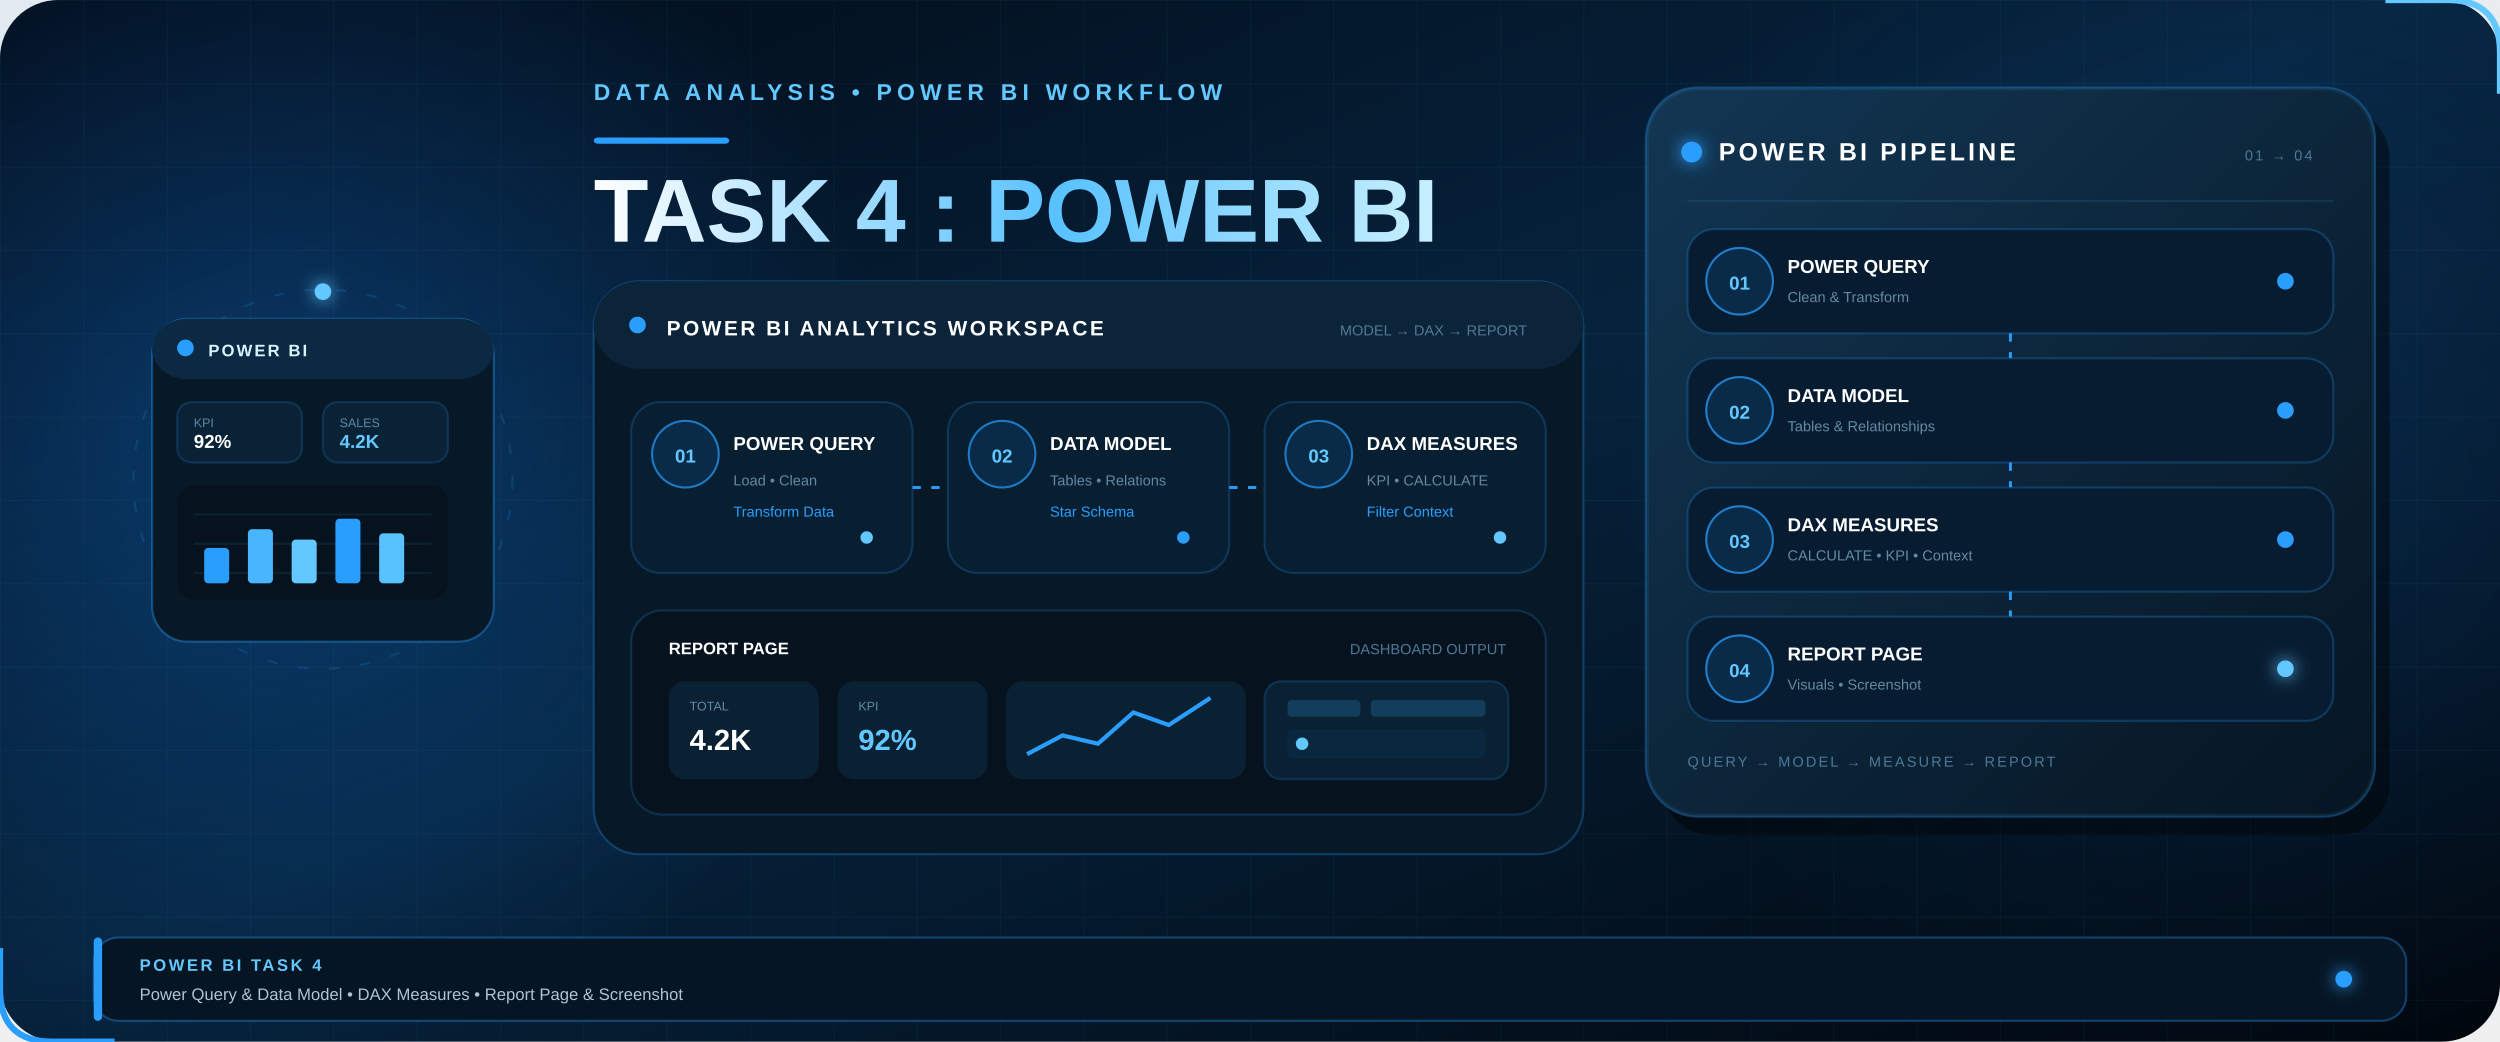
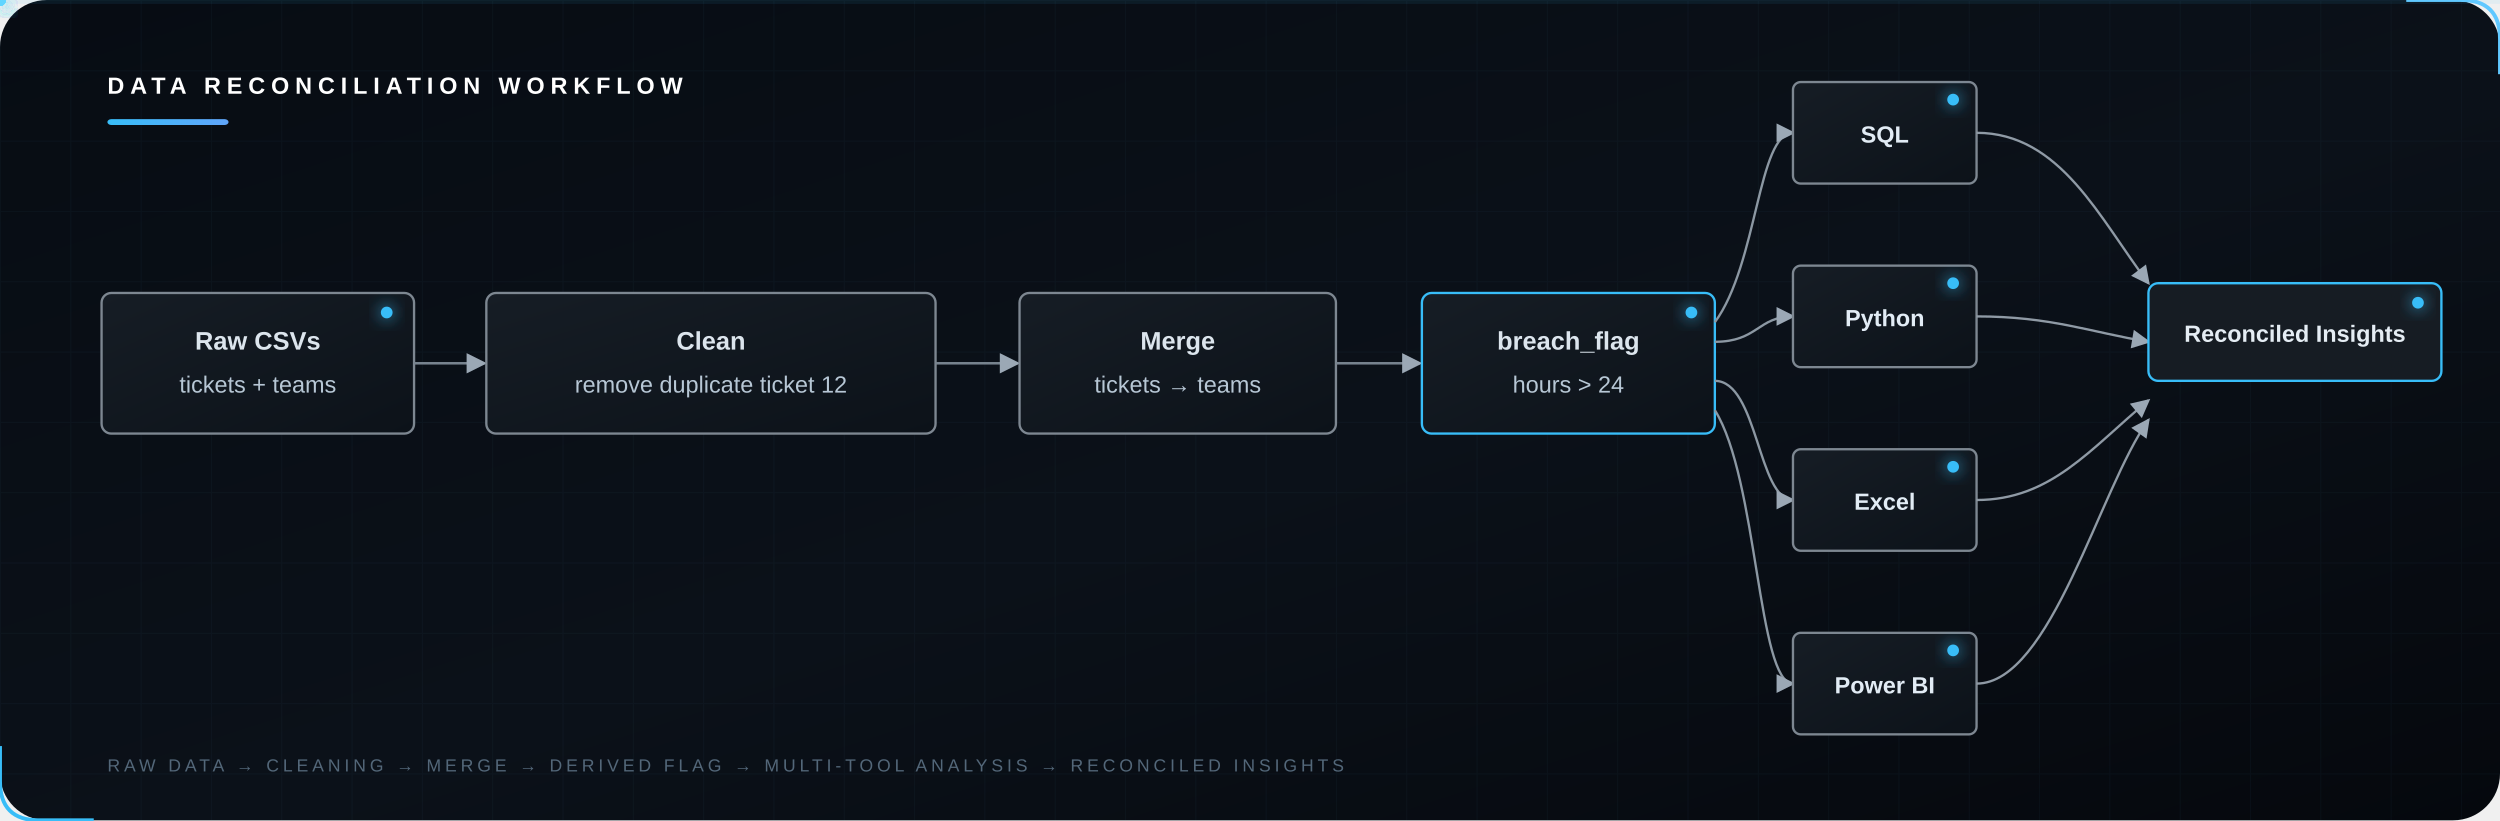
- <svg xmlns="http://www.w3.org/2000/svg" width="1200" height="500" viewBox="0 0 1200 500">
+ <svg xmlns="http://www.w3.org/2000/svg" width="1280" height="420" viewBox="0 0 1280 420">
  <defs>
    <linearGradient id="bg" x1="0" y1="0" x2="1" y2="1">
-       <stop offset="0%" stop-color="#020914" />
-       <stop offset="48%" stop-color="#06233D" />
-       <stop offset="100%" stop-color="#01050B" />
+       <stop offset="0%" stop-color="#070C13" />
+       <stop offset="55%" stop-color="#0B1119" />
+       <stop offset="100%" stop-color="#05080D" />
    </linearGradient>
-     <linearGradient id="titleGrad" x1="0" y1="0" x2="1" y2="0">
-       <stop offset="0%" stop-color="#FFFFFF" />
-       <stop offset="55%" stop-color="#58C2FF" />
-       <stop offset="100%" stop-color="#C8F0FF" />
+     <linearGradient id="box" x1="0" y1="0" x2="1" y2="1">
+       <stop offset="0%" stop-color="#161D25" />
+       <stop offset="100%" stop-color="#0C1219" />
    </linearGradient>
-     <linearGradient id="glass" x1="0" y1="0" x2="1" y2="1">
-       <stop offset="0%" stop-color="#123653" />
-       <stop offset="100%" stop-color="#061522" />
+     <linearGradient id="accent" x1="0" y1="0" x2="1" y2="0">
+       <stop offset="0%" stop-color="#38BDF8" />
+       <stop offset="100%" stop-color="#60A5FA" />
    </linearGradient>
-     <radialGradient id="glow">
-       <stop offset="0%" stop-color="#168BFF" stop-opacity=".30" />
-       <stop offset="100%" stop-color="#168BFF" stop-opacity="0" />
-     </radialGradient>
-     <pattern id="grid" width="40" height="40" patternUnits="userSpaceOnUse">
-       <path d="M40 0H0V40" fill="none" stroke="#63C8FF" stroke-opacity=".045" />
-     </pattern>
-     <filter id="blueGlow" x="-100%" y="-100%" width="300%" height="300%">
+     <filter id="glow" x="-100%" y="-100%" width="300%" height="300%">
      <feGaussianBlur stdDeviation="4" result="blur" />
      <feMerge>
        <feMergeNode in="blur" />
        <feMergeNode in="SourceGraphic" />
      </feMerge>
    </filter>
+     <pattern id="grid" width="36" height="36" patternUnits="userSpaceOnUse">
+       <path d="M36 0H0V36" fill="none" stroke="#5EAFFF" stroke-opacity=".035" />
+     </pattern>
+     <marker id="arrow" markerWidth="8" markerHeight="8" refX="7" refY="4" orient="auto">
+       <path d="M0 0 L8 4 L0 8 Z" fill="#9BA8B5" />
+     </marker>
  </defs>
-   <rect width="1200" height="500" rx="28" fill="url(#bg)" />
-   <circle cx="125" cy="210" r="300" fill="url(#glow)" />
-   <circle cx="1080" cy="220" r="310" fill="url(#glow)" opacity=".45" />
-   <rect width="1200" height="500" rx="28" fill="url(#grid)" />
-   <g transform="translate(55 135)">
-     <circle cx="100" cy="95" r="91" fill="none" stroke="#299EFF" stroke-opacity=".16" stroke-dasharray="5 10">
-       <animateTransform attributeName="transform" type="rotate" from="0 100 95" to="360 100 95" dur="18s" repeatCount="indefinite" />
-     </circle>
-     <rect x="18" y="18" width="164" height="155" rx="17" fill="#071827" stroke="#299EFF" stroke-opacity=".38" />
-     <rect x="18" y="18" width="164" height="29" rx="17" fill="#0B2942" />
-     <circle cx="34" cy="32" r="4" fill="#299EFF" />
-     <text x="45" y="36" fill="#D9F4FF" font-family="Arial" font-size="8" font-weight="800" letter-spacing="1">
-     POWER BI
+   <rect width="1280" height="420" rx="24" fill="url(#bg)" />
+   <rect width="1280" height="420" rx="24" fill="url(#grid)" />
+   <rect x="0" y="0" width="1280" height="2" fill="#38BDF8" opacity=".08">
+     <animate attributeName="y" values="0;418;0" dur="8s" repeatCount="indefinite" />
+   </rect>
+   <text x="55" y="48" fill="#FFFFFF" font-family="Arial" font-size="12" font-weight="700" letter-spacing="3">
+   DATA RECONCILIATION WORKFLOW
+ </text>
+   <rect x="55" y="61" width="62" height="3" rx="2" fill="url(#accent)">
+     <animate attributeName="width" values="30;62;30" dur="2.5s" repeatCount="indefinite" />
+   </rect>
+   <g>
+     <rect x="52" y="150" width="160" height="72" rx="5" fill="url(#box)" stroke="#7D8791" stroke-width="1.2" />
+     <text x="132" y="179" text-anchor="middle" fill="#DCE5ED" font-family="Arial" font-size="13" font-weight="600">
+     Raw CSVs
  </text>
-     <rect x="30" y="58" width="60" height="29" rx="7" fill="#0A2236" stroke="#299EFF" stroke-opacity=".18" />
-     <text x="38" y="70" fill="#5F89A5" font-family="Arial" font-size="6">
-     KPI
+     <text x="132" y="201" text-anchor="middle" fill="#B7C7D5" font-family="Arial" font-size="12">
+     tickets + teams
  </text>
-     <text x="38" y="80" fill="#FFFFFF" font-family="Arial" font-size="9" font-weight="800">
-     92%
-   </text>
-     <rect x="100" y="58" width="60" height="29" rx="7" fill="#0A2236" stroke="#299EFF" stroke-opacity=".18" />
-     <text x="108" y="70" fill="#5F89A5" font-family="Arial" font-size="6">
-     SALES
-   </text>
-     <text x="108" y="80" fill="#63C8FF" font-family="Arial" font-size="9" font-weight="800">
-     4.2K
-   </text>
-     <rect x="30" y="98" width="130" height="55" rx="8" fill="#06131F" />
-     <g stroke="#63C8FF" stroke-opacity=".08">
-       <path d="M38 112H152" />
-       <path d="M38 126H152" />
-       <path d="M38 140H152" />
-     </g>
-     <rect x="43" y="128" width="12" height="17" rx="2" fill="#299EFF">
-       <animate attributeName="height" values="17;25;17" dur="2s" repeatCount="indefinite" />
-     </rect>
-     <rect x="64" y="119" width="12" height="26" rx="2" fill="#4AB5FF">
-       <animate attributeName="height" values="26;17;26" dur="2.2s" repeatCount="indefinite" />
-     </rect>
-     <rect x="85" y="124" width="12" height="21" rx="2" fill="#63C8FF">
-       <animate attributeName="height" values="21;30;21" dur="2.4s" repeatCount="indefinite" />
-     </rect>
-     <rect x="106" y="114" width="12" height="31" rx="2" fill="#299EFF" />
-     <rect x="127" y="121" width="12" height="24" rx="2" fill="#58C2FF" />
-     <circle cx="100" cy="5" r="4" fill="#63C8FF" filter="url(#blueGlow)">
-       <animateTransform attributeName="transform" type="rotate" from="0 100 95" to="360 100 95" dur="8s" repeatCount="indefinite" />
+     <circle cx="198" cy="160" r="3" fill="#38BDF8" filter="url(#glow)">
+       <animate attributeName="r" values="2;4;2" dur="1.6s" repeatCount="indefinite" />
    </circle>
  </g>
-   <g transform="translate(285 48)">
-     <text x="0" y="0" fill="#63C8FF" font-family="Arial" font-size="11" font-weight="700" letter-spacing="2.5">
-     DATA ANALYSIS • POWER BI WORKFLOW
+   <path d="M212 186 H248" fill="none" stroke="#77838E" stroke-width="1.3" marker-end="url(#arrow)" />
+   <circle r="3" fill="#60D5FF" filter="url(#glow)">
+     <animateMotion dur="2s" repeatCount="indefinite" path="M212 186 H248" />
+   </circle>
+   <g>
+     <rect x="249" y="150" width="230" height="72" rx="5" fill="url(#box)" stroke="#7D8791" stroke-width="1.2">
+       <animate attributeName="stroke-opacity" values=".55;.95;.55" dur="2.4s" repeatCount="indefinite" />
+     </rect>
+     <text x="364" y="179" text-anchor="middle" fill="#DCE5ED" font-family="Arial" font-size="13" font-weight="600">
+     Clean
  </text>
-     <rect x="0" y="18" width="65" height="3" rx="2" fill="#299EFF" />
-     <text x="0" y="68" fill="url(#titleGrad)" font-family="Arial" font-size="43" font-weight="800">
-     TASK 4 : POWER BI
+     <text x="364" y="201" text-anchor="middle" fill="#B7C7D5" font-family="Arial" font-size="12">
+     remove duplicate ticket 12
  </text>
  </g>
-   <g transform="translate(285 135)">
-     <rect width="475" height="275" rx="22" fill="#071827" stroke="#299EFF" stroke-opacity=".28" />
-     <rect width="475" height="42" rx="22" fill="#0B243A" />
-     <circle cx="21" cy="21" r="4" fill="#299EFF">
-       <animate attributeName="opacity" values="1;.25;1" dur="1.5s" repeatCount="indefinite" />
-     </circle>
-     <text x="35" y="26" fill="#FFFFFF" font-family="Arial" font-size="10" font-weight="800" letter-spacing="1.2">
-     POWER BI ANALYTICS WORKSPACE
+   <path d="M479 186 H521" fill="none" stroke="#77838E" stroke-width="1.3" marker-end="url(#arrow)" />
+   <circle r="3" fill="#60D5FF" filter="url(#glow)">
+     <animateMotion dur="2.2s" repeatCount="indefinite" path="M479 186 H521" />
+   </circle>
+   <g>
+     <rect x="522" y="150" width="162" height="72" rx="5" fill="url(#box)" stroke="#7D8791" stroke-width="1.2" />
+     <text x="603" y="179" text-anchor="middle" fill="#DCE5ED" font-family="Arial" font-size="13" font-weight="600">
+     Merge
  </text>
-     <text x="448" y="26" text-anchor="end" fill="#527993" font-family="Arial" font-size="7">
-     MODEL → DAX → REPORT
-   </text>
-     <g transform="translate(18 58)">
-       <rect width="135" height="82" rx="14" fill="#081E31" stroke="#299EFF" stroke-opacity=".22" />
-       <circle cx="26" cy="25" r="16" fill="#092B47" stroke="#299EFF" stroke-opacity=".70" />
-       <text x="26" y="29" text-anchor="middle" fill="#63C8FF" font-family="Arial" font-size="9" font-weight="800">
-       01
-     </text>
-       <text x="49" y="23" fill="#FFFFFF" font-family="Arial" font-size="9" font-weight="800">
-       POWER QUERY
-     </text>
-       <text x="49" y="40" fill="#6489A2" font-family="Arial" font-size="7">
-       Load • Clean
-     </text>
-       <text x="49" y="55" fill="#299EFF" font-family="Arial" font-size="7">
-       Transform Data
-     </text>
-       <circle cx="113" cy="65" r="3" fill="#63C8FF">
-         <animate attributeName="opacity" values="1;.2;1" dur="1.7s" repeatCount="indefinite" />
-       </circle>
-     </g>
-     <g transform="translate(170 58)">
-       <rect width="135" height="82" rx="14" fill="#081E31" stroke="#299EFF" stroke-opacity=".22" />
-       <circle cx="26" cy="25" r="16" fill="#092B47" stroke="#299EFF" stroke-opacity=".70" />
-       <text x="26" y="29" text-anchor="middle" fill="#63C8FF" font-family="Arial" font-size="9" font-weight="800">
-       02
-     </text>
-       <text x="49" y="23" fill="#FFFFFF" font-family="Arial" font-size="9" font-weight="800">
-       DATA MODEL
-     </text>
-       <text x="49" y="40" fill="#6489A2" font-family="Arial" font-size="7">
-       Tables • Relations
-     </text>
-       <text x="49" y="55" fill="#299EFF" font-family="Arial" font-size="7">
-       Star Schema
-     </text>
-       <circle cx="113" cy="65" r="3" fill="#299EFF">
-         <animate attributeName="opacity" values=".2;1;.2" dur="1.8s" repeatCount="indefinite" />
-       </circle>
-     </g>
-     <g transform="translate(322 58)">
-       <rect width="135" height="82" rx="14" fill="#081E31" stroke="#299EFF" stroke-opacity=".22" />
-       <circle cx="26" cy="25" r="16" fill="#092B47" stroke="#299EFF" stroke-opacity=".70" />
-       <text x="26" y="29" text-anchor="middle" fill="#63C8FF" font-family="Arial" font-size="9" font-weight="800">
-       03
-     </text>
-       <text x="49" y="23" fill="#FFFFFF" font-family="Arial" font-size="9" font-weight="800">
-       DAX MEASURES
-     </text>
-       <text x="49" y="40" fill="#6489A2" font-family="Arial" font-size="7">
-       KPI • CALCULATE
-     </text>
-       <text x="49" y="55" fill="#299EFF" font-family="Arial" font-size="7">
-       Filter Context
-     </text>
-       <circle cx="113" cy="65" r="3" fill="#63C8FF">
-         <animate attributeName="opacity" values="1;.2;1" dur="1.6s" repeatCount="indefinite" />
-       </circle>
-     </g>
-     <path d="M153 99H170M305 99H322" fill="none" stroke="#299EFF" stroke-width="1.4" stroke-dasharray="4 5">
-       <animate attributeName="stroke-dashoffset" from="0" to="-18" dur="1s" repeatCount="indefinite" />
-     </path>
-     <g transform="translate(18 158)">
-       <rect width="439" height="98" rx="15" fill="#06131F" stroke="#299EFF" stroke-opacity=".20" />
-       <text x="18" y="21" fill="#FFFFFF" font-family="Arial" font-size="8" font-weight="800">
-       REPORT PAGE
-     </text>
-       <text x="420" y="21" text-anchor="end" fill="#4E7897" font-family="Arial" font-size="7">
-       DASHBOARD OUTPUT
-     </text>
-       <rect x="18" y="34" width="72" height="47" rx="8" fill="#0A2134" />
-       <text x="28" y="48" fill="#6489A2" font-family="Arial" font-size="6">
-       TOTAL
-     </text>
-       <text x="28" y="67" fill="#FFFFFF" font-family="Arial" font-size="14" font-weight="800">
-       4.2K
-     </text>
-       <rect x="99" y="34" width="72" height="47" rx="8" fill="#0A2134" />
-       <text x="109" y="48" fill="#6489A2" font-family="Arial" font-size="6">
-       KPI
-     </text>
-       <text x="109" y="67" fill="#63C8FF" font-family="Arial" font-size="14" font-weight="800">
-       92%
-     </text>
-       <rect x="180" y="34" width="115" height="47" rx="8" fill="#0A2134" />
-       <path d="M190 69              L207 60              L224 64              L241 49              L258 55              L278 42" fill="none" stroke="#299EFF" stroke-width="2">
-         <animate attributeName="stroke-dasharray" values="0,150;150,0;0,150" dur="3s" repeatCount="indefinite" />
-       </path>
-       <rect x="304" y="34" width="117" height="47" rx="8" fill="#0A2134" stroke="#299EFF" stroke-opacity=".18" />
-       <rect x="315" y="43" width="35" height="8" rx="2" fill="#123D5B" />
-       <rect x="355" y="43" width="55" height="8" rx="2" fill="#123D5B" />
-       <rect x="315" y="57" width="95" height="14" rx="3" fill="#09283F" />
-       <circle cx="322" cy="64" r="3" fill="#63C8FF">
-         <animate attributeName="opacity" values="1;.2;1" dur="1.4s" repeatCount="indefinite" />
-       </circle>
-     </g>
-   </g>
-   <g transform="translate(790 42)">
-     <rect x="7" y="9" width="350" height="350" rx="25" fill="#000" opacity=".42" />
-     <rect width="350" height="350" rx="25" fill="url(#glass)" stroke="#299EFF" stroke-opacity=".32" />
-     <rect x="1" y="1" width="348" height="348" rx="24" fill="none" stroke="#63C8FF" stroke-opacity=".07" />
-     <circle cx="22" cy="31" r="5" fill="#299EFF" filter="url(#blueGlow)">
-       <animate attributeName="opacity" values="1;.25;1" dur="1.7s" repeatCount="indefinite" />
-     </circle>
-     <text x="35" y="35" fill="#FFFFFF" font-family="Arial" font-size="12" font-weight="800" letter-spacing="1.5">
-     POWER BI PIPELINE
-   </text>
-     <text x="320" y="35" text-anchor="end" fill="#4E7897" font-family="Arial" font-size="7" letter-spacing="1">
-     01 → 04
-   </text>
-     <rect x="20" y="54" width="310" height="1" fill="#63C8FF" opacity=".10" />
-     <g transform="translate(20 68)">
-       <rect width="310" height="50" rx="13" fill="#071C30" stroke="#299EFF" stroke-opacity=".24" />
-       <circle cx="25" cy="25" r="16" fill="#092B47" stroke="#299EFF" stroke-opacity=".75" />
-       <text x="25" y="29" text-anchor="middle" fill="#63C8FF" font-family="Arial" font-size="9" font-weight="800">
-       01
-     </text>
-       <text x="48" y="21" fill="#FFFFFF" font-family="Arial" font-size="9" font-weight="800">
-       POWER QUERY
-     </text>
-       <text x="48" y="35" fill="#6489A2" font-family="Arial" font-size="7">
-       Clean &amp; Transform
-     </text>
-       <circle cx="287" cy="25" r="4" fill="#299EFF" />
-     </g>
-     <path d="M175 118V130" stroke="#299EFF" stroke-width="1.4" stroke-dasharray="4 5" />
-     <g transform="translate(20 130)">
-       <rect width="310" height="50" rx="13" fill="#071C30" stroke="#299EFF" stroke-opacity=".24" />
-       <circle cx="25" cy="25" r="16" fill="#092B47" stroke="#299EFF" stroke-opacity=".75" />
-       <text x="25" y="29" text-anchor="middle" fill="#63C8FF" font-family="Arial" font-size="9" font-weight="800">
-       02
-     </text>
-       <text x="48" y="21" fill="#FFFFFF" font-family="Arial" font-size="9" font-weight="800">
-       DATA MODEL
-     </text>
-       <text x="48" y="35" fill="#6489A2" font-family="Arial" font-size="7">
-       Tables &amp; Relationships
-     </text>
-       <circle cx="287" cy="25" r="4" fill="#299EFF" />
-     </g>
-     <path d="M175 180V192" stroke="#299EFF" stroke-width="1.4" stroke-dasharray="4 5" />
-     <g transform="translate(20 192)">
-       <rect width="310" height="50" rx="13" fill="#071C30" stroke="#299EFF" stroke-opacity=".24" />
-       <circle cx="25" cy="25" r="16" fill="#092B47" stroke="#299EFF" stroke-opacity=".75" />
-       <text x="25" y="29" text-anchor="middle" fill="#63C8FF" font-family="Arial" font-size="9" font-weight="800">
-       03
-     </text>
-       <text x="48" y="21" fill="#FFFFFF" font-family="Arial" font-size="9" font-weight="800">
-       DAX MEASURES
-     </text>
-       <text x="48" y="35" fill="#6489A2" font-family="Arial" font-size="7">
-       CALCULATE • KPI • Context
-     </text>
-       <circle cx="287" cy="25" r="4" fill="#299EFF" />
-     </g>
-     <path d="M175 242V254" stroke="#299EFF" stroke-width="1.4" stroke-dasharray="4 5" />
-     <g transform="translate(20 254)">
-       <rect width="310" height="50" rx="13" fill="#071C30" stroke="#299EFF" stroke-opacity=".24" />
-       <circle cx="25" cy="25" r="16" fill="#092B47" stroke="#299EFF" stroke-opacity=".75" />
-       <text x="25" y="29" text-anchor="middle" fill="#63C8FF" font-family="Arial" font-size="9" font-weight="800">
-       04
-     </text>
-       <text x="48" y="21" fill="#FFFFFF" font-family="Arial" font-size="9" font-weight="800">
-       REPORT PAGE
-     </text>
-       <text x="48" y="35" fill="#6489A2" font-family="Arial" font-size="7">
-       Visuals • Screenshot
-     </text>
-       <circle cx="287" cy="25" r="4" fill="#63C8FF" filter="url(#blueGlow)">
-         <animate attributeName="opacity" values="1;.2;1" dur="1.5s" repeatCount="indefinite" />
-       </circle>
-     </g>
-     <text x="20" y="326" fill="#4E7897" font-family="Arial" font-size="7" letter-spacing="1">
-     QUERY → MODEL → MEASURE → REPORT
+     <text x="603" y="201" text-anchor="middle" fill="#B7C7D5" font-family="Arial" font-size="12">
+     tickets → teams
  </text>
  </g>
-   <g transform="translate(45 450)">
-     <rect width="1110" height="40" rx="12" fill="#061523" stroke="#299EFF" stroke-opacity=".35" />
-     <rect width="4" height="40" rx="2" fill="#299EFF" />
-     <text x="22" y="16" fill="#63C8FF" font-family="Arial" font-size="8" font-weight="800" letter-spacing="1.2">
-     POWER BI TASK 4
+   <path d="M684 186 H727" fill="none" stroke="#77838E" stroke-width="1.3" marker-end="url(#arrow)" />
+   <circle r="3" fill="#60D5FF" filter="url(#glow)">
+     <animateMotion dur="2.4s" repeatCount="indefinite" path="M684 186 H727" />
+   </circle>
+   <g>
+     <rect x="728" y="150" width="150" height="72" rx="5" fill="url(#box)" stroke="#38BDF8" stroke-width="1.2">
+       <animate attributeName="stroke-opacity" values=".45;1;.45" dur="1.8s" repeatCount="indefinite" />
+     </rect>
+     <text x="803" y="179" text-anchor="middle" fill="#DCE5ED" font-family="Arial" font-size="13" font-weight="600">
+     breach_flag
  </text>
-     <text x="22" y="30" fill="#AFC5D4" font-family="Arial" font-size="8">
-     Power Query &amp; Data Model • DAX Measures • Report Page &amp; Screenshot
+     <text x="803" y="201" text-anchor="middle" fill="#B7C7D5" font-family="Arial" font-size="12">
+     hours &gt; 24
  </text>
-     <circle cx="1080" cy="20" r="4" fill="#299EFF" filter="url(#blueGlow)">
+     <circle cx="866" cy="160" r="3" fill="#38BDF8" filter="url(#glow)">
+       <animate attributeName="r" values="2.5;6;2.5" dur="1.7s" repeatCount="indefinite" />
+     </circle>
+   </g>
+   <path d="M878 165          C900 135 900 68 918 68" fill="none" stroke="#8C98A3" stroke-width="1.2" marker-end="url(#arrow)" />
+   <path d="M878 175          C900 175 900 162 918 162" fill="none" stroke="#8C98A3" stroke-width="1.2" marker-end="url(#arrow)" />
+   <path d="M878 195          C900 195 900 256 918 256" fill="none" stroke="#8C98A3" stroke-width="1.2" marker-end="url(#arrow)" />
+   <path d="M878 210          C900 245 900 350 918 350" fill="none" stroke="#8C98A3" stroke-width="1.2" marker-end="url(#arrow)" />
+   <circle r="3" fill="#60D5FF" filter="url(#glow)">
+     <animateMotion dur="3s" repeatCount="indefinite" path="M878 165 C900 135 900 68 918 68" />
+   </circle>
+   <circle r="3" fill="#60D5FF" filter="url(#glow)">
+     <animateMotion dur="3.2s" repeatCount="indefinite" path="M878 175 C900 175 900 162 918 162" />
+   </circle>
+   <circle r="3" fill="#60D5FF" filter="url(#glow)">
+     <animateMotion dur="3.4s" repeatCount="indefinite" path="M878 195 C900 195 900 256 918 256" />
+   </circle>
+   <circle r="3" fill="#60D5FF" filter="url(#glow)">
+     <animateMotion dur="3.6s" repeatCount="indefinite" path="M878 210 C900 245 900 350 918 350" />
+   </circle>
+   <g>
+     <rect x="918" y="42" width="94" height="52" rx="4" fill="url(#box)" stroke="#7D8791" stroke-width="1.2" />
+     <text x="965" y="73" text-anchor="middle" fill="#E2ECF5" font-family="Arial" font-size="12" font-weight="600">
+     SQL
+   </text>
+     <circle cx="1000" cy="51" r="3" fill="#38BDF8" filter="url(#glow)">
+       <animate attributeName="opacity" values=".2;1;.2" dur="1.5s" repeatCount="indefinite" />
+     </circle>
+   </g>
+   <g>
+     <rect x="918" y="136" width="94" height="52" rx="4" fill="url(#box)" stroke="#7D8791" stroke-width="1.2" />
+     <text x="965" y="167" text-anchor="middle" fill="#E2ECF5" font-family="Arial" font-size="12" font-weight="600">
+     Python
+   </text>
+     <circle cx="1000" cy="145" r="3" fill="#38BDF8" filter="url(#glow)">
      <animate attributeName="opacity" values="1;.2;1" dur="1.8s" repeatCount="indefinite" />
    </circle>
  </g>
-   <path d="M0 455          V475          Q0 500 25 500          H55" fill="none" stroke="#299EFF" stroke-width="3" />
-   <path d="M1200 45          V25          Q1200 0 1175 0          H1145" fill="none" stroke="#63C8FF" stroke-width="3" />
+   <g>
+     <rect x="918" y="230" width="94" height="52" rx="4" fill="url(#box)" stroke="#7D8791" stroke-width="1.2" />
+     <text x="965" y="261" text-anchor="middle" fill="#E2ECF5" font-family="Arial" font-size="12" font-weight="600">
+     Excel
+   </text>
+     <circle cx="1000" cy="239" r="3" fill="#38BDF8" filter="url(#glow)">
+       <animate attributeName="opacity" values=".2;1;.2" dur="1.6s" repeatCount="indefinite" />
+     </circle>
+   </g>
+   <g>
+     <rect x="918" y="324" width="94" height="52" rx="4" fill="url(#box)" stroke="#7D8791" stroke-width="1.2" />
+     <text x="965" y="355" text-anchor="middle" fill="#E2ECF5" font-family="Arial" font-size="12" font-weight="600">
+     Power BI
+   </text>
+     <circle cx="1000" cy="333" r="3" fill="#38BDF8" filter="url(#glow)">
+       <animate attributeName="opacity" values="1;.2;1" dur="1.9s" repeatCount="indefinite" />
+     </circle>
+   </g>
+   <path d="M1012 68          C1055 68 1075 112 1100 145" fill="none" stroke="#8F9AA5" stroke-width="1.2" marker-end="url(#arrow)" />
+   <path d="M1012 162          C1050 162 1070 170 1100 175" fill="none" stroke="#8F9AA5" stroke-width="1.2" marker-end="url(#arrow)" />
+   <path d="M1012 256          C1050 256 1070 230 1100 205" fill="none" stroke="#8F9AA5" stroke-width="1.2" marker-end="url(#arrow)" />
+   <path d="M1012 350          C1050 350 1075 250 1100 215" fill="none" stroke="#8F9AA5" stroke-width="1.2" marker-end="url(#arrow)" />
+   <circle r="3" fill="#60D5FF" filter="url(#glow)">
+     <animateMotion dur="3.2s" repeatCount="indefinite" path="M1012 68 C1055 68 1075 112 1100 145" />
+   </circle>
+   <circle r="3" fill="#60D5FF" filter="url(#glow)">
+     <animateMotion dur="3.4s" repeatCount="indefinite" path="M1012 162 C1050 162 1070 170 1100 175" />
+   </circle>
+   <circle r="3" fill="#60D5FF" filter="url(#glow)">
+     <animateMotion dur="3.6s" repeatCount="indefinite" path="M1012 256 C1050 256 1070 230 1100 205" />
+   </circle>
+   <circle r="3" fill="#60D5FF" filter="url(#glow)">
+     <animateMotion dur="3.8s" repeatCount="indefinite" path="M1012 350 C1050 350 1075 250 1100 215" />
+   </circle>
+   <g>
+     <rect x="1100" y="145" width="150" height="50" rx="5" fill="#161C23" stroke="#38BDF8" stroke-width="1.2">
+       <animate attributeName="stroke-opacity" values=".45;1;.45" dur="2.2s" repeatCount="indefinite" />
+     </rect>
+     <text x="1175" y="175" text-anchor="middle" fill="#E5EDF4" font-family="Arial" font-size="12" font-weight="600">
+     Reconciled Insights
+   </text>
+     <circle cx="1238" cy="155" r="3" fill="#38BDF8" filter="url(#glow)">
+       <animate attributeName="r" values="2;5;2" dur="1.7s" repeatCount="indefinite" />
+     </circle>
+   </g>
+   <text x="55" y="395" fill="#536779" font-family="Arial" font-size="9" letter-spacing="2">
+   RAW DATA → CLEANING → MERGE → DERIVED FLAG → MULTI-TOOL ANALYSIS → RECONCILED INSIGHTS
+ </text>
+   <path d="M0 382          V400          Q0 420 20 420          H48" fill="none" stroke="#38BDF8" stroke-width="2">
+     <animate attributeName="stroke-opacity" values=".35;1;.35" dur="2.5s" repeatCount="indefinite" />
+   </path>
+   <path d="M1280 38          V20          Q1280 0 1260 0          H1232" fill="none" stroke="#60C8FF" stroke-width="2">
+     <animate attributeName="stroke-opacity" values="1;.35;1" dur="2.5s" repeatCount="indefinite" />
+   </path>
</svg>
